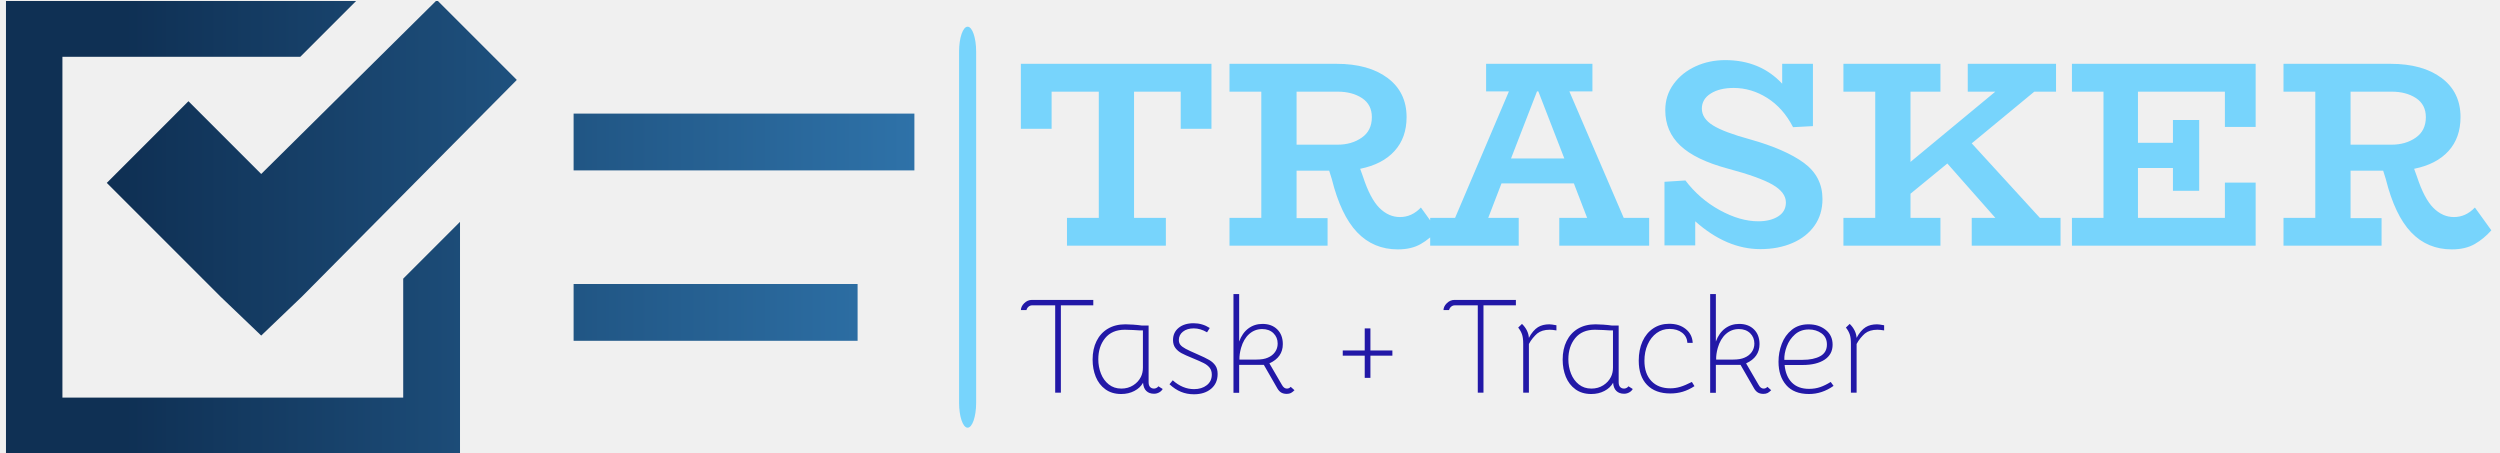
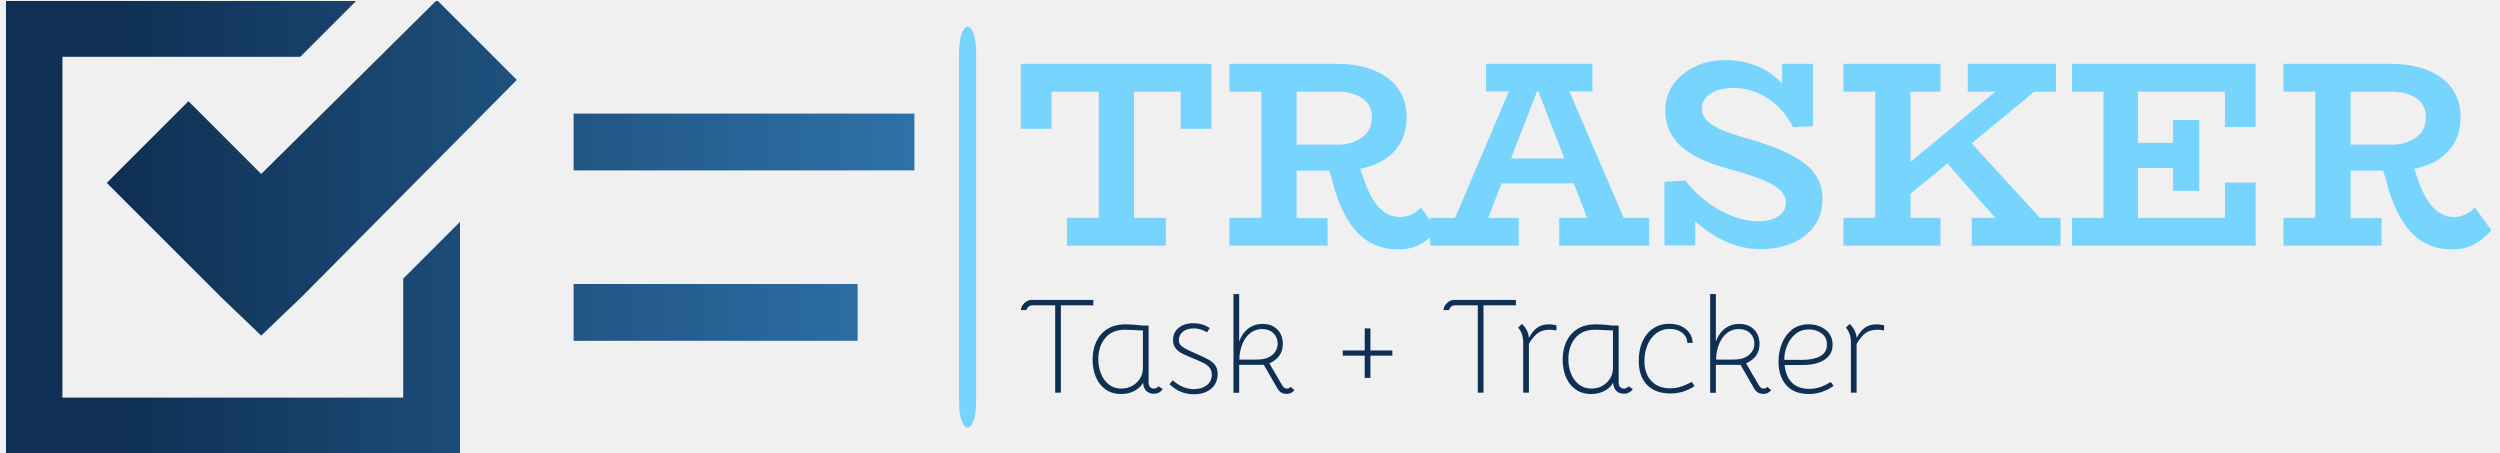
<svg xmlns="http://www.w3.org/2000/svg" version="1.1" width="1000" height="181" viewBox="0 0 1000 181">
  <g transform="matrix(1,0,0,1,-0.6060606,0.3778451)">
    <svg viewBox="0 0 396 72" data-background-color="#4b91f1" preserveAspectRatio="xMidYMid meet" height="181" width="1000">
      <g id="tight-bounds" transform="matrix(1,0,0,1,0.24,-0.150303)">
        <svg viewBox="0 0 395.52 72.301" height="72.301" width="395.52">
          <g>
            <svg viewBox="0 0 668.58 122.216" height="72.301" width="395.52">
              <g>
                <rect width="4.591" height="107.858" x="256.45" y="7.179" fill="#77d4fc" opacity="1" stroke-width="0" stroke="transparent" fill-opacity="1" class="rect-r$-0" data-fill-palette-color="primary" rx="1%" id="r$-0" data-palette-color="#77d4fc" />
              </g>
              <g transform="matrix(1,0,0,1,273.0601,16.16716)">
                <svg viewBox="0 0 395.52 89.881" height="89.881" width="395.52">
                  <g id="textblocktransform">
                    <svg viewBox="0 0 395.52 89.881" height="89.881" width="395.52" id="textblock">
                      <g>
                        <svg viewBox="0 0 395.52 50.911" height="50.911" width="395.52">
                          <g transform="matrix(1,0,0,1,0,0)">
                            <svg width="395.52" viewBox="1.6 -35 277.34 35.7" height="50.911" data-palette-color="#77d4fc">
                              <path d="M1.6-34.3L37.55-34.3 37.55-22.05 31.75-22.05 31.75-29.05 22.95-29.05 22.95-5.25 28.95-5.25 28.95 0 10.3 0 10.3-5.25 16.3-5.25 16.3-29.05 7.4-29.05 7.4-22.05 1.6-22.05 1.6-34.3ZM77.05-7.2L80.15-2.9Q78.75-1.3 77-0.3 75.25 0.7 72.7 0.7L72.7 0.7Q68.1 0.7 65.02-2.53 61.95-5.75 60.25-12.55L60.25-12.55 59.75-14.15 53.6-14.15 53.6-5.2 59.45-5.2 59.45 0 40.95 0 40.95-5.25 46.95-5.25 46.95-29.05 40.95-29.05 40.95-34.3 61.15-34.3Q67.2-34.3 70.77-31.63 74.35-28.95 74.35-24.25L74.35-24.25Q74.35-20.35 72.07-17.85 69.8-15.35 65.6-14.5L65.6-14.5 66.15-12.95Q67.5-8.85 69.22-7.13 70.95-5.4 73.1-5.4L73.1-5.4Q75.35-5.4 77.05-7.2L77.05-7.2ZM53.6-29.05L53.6-19.05 61.35-19.05Q64-19.05 65.9-20.38 67.8-21.7 67.8-24.25L67.8-24.25Q67.8-26.6 65.95-27.83 64.1-29.05 61.35-29.05L61.35-29.05 53.6-29.05ZM115.3-5.25L120.1-5.25 120.1 0 103.15 0 103.15-5.25 108.4-5.25 105.9-11.75 92.25-11.75 89.75-5.25 95.5-5.25 95.5 0 78.8 0 78.8-5.25 83.5-5.25 93.65-29.1 89.35-29.1 89.35-34.3 109.4-34.3 109.4-29.1 105.05-29.1 115.3-5.25ZM94.05-16.45L104.1-16.45 99.2-29.1 98.95-29.1 94.05-16.45ZM139.14-20.05Q145.74-18.2 149.27-15.63 152.79-13.05 152.79-8.8L152.79-8.8Q152.79-5.9 151.29-3.78 149.79-1.65 147.12-0.5 144.44 0.65 141.09 0.65L141.09 0.65Q134.69 0.65 128.79-4.6L128.79-4.6 128.79-0.05 122.99-0.05 122.99-12.05 126.94-12.3Q129.59-8.8 133.42-6.7 137.24-4.6 140.69-4.6L140.69-4.6Q142.99-4.6 144.44-5.53 145.89-6.45 145.89-8.15L145.89-8.15Q145.89-10.05 143.39-11.5 140.89-12.95 134.89-14.55L134.89-14.55Q128.79-16.2 125.97-18.88 123.14-21.55 123.14-25.55L123.14-25.55Q123.14-28.35 124.72-30.5 126.29-32.65 128.87-33.83 131.44-35 134.44-35L134.44-35Q141.04-35 145.19-30.55L145.19-30.55 145.19-34.3 150.99-34.3 150.99-22.55 147.24-22.35Q145.39-25.95 142.39-27.85 139.39-29.75 136.04-29.75L136.04-29.75Q133.39-29.75 131.72-28.7 130.04-27.65 130.04-25.85L130.04-25.85Q130.04-24 132.12-22.7 134.19-21.4 139.14-20.05L139.14-20.05ZM193.79-5.25L197.69-5.25 197.69 0 180.94 0 180.94-5.25 185.39-5.25 176.34-15.5 169.39-9.8 169.39-5.25 175.04-5.25 175.04 0 156.74 0 156.74-5.25 162.74-5.25 162.74-29.05 156.74-29.05 156.74-34.3 175.04-34.3 175.04-29.05 169.39-29.05 169.39-15.8 185.39-29.05 180.19-29.05 180.19-34.3 196.84-34.3 196.84-29.05 192.74-29.05 180.94-19.3 193.79-5.25ZM234.49-22.4L228.69-22.4 228.69-29.05 212.29-29.05 212.29-19.4 218.89-19.4 218.89-23.7 223.84-23.7 223.84-10.35 218.89-10.35 218.89-14.65 212.29-14.65 212.29-5.25 228.69-5.25 228.69-11.9 234.49-11.9 234.49 0 199.84 0 199.84-5.25 205.79-5.25 205.79-29.05 199.84-29.05 199.84-34.3 234.49-34.3 234.49-22.4ZM275.84-7.2L278.94-2.9Q277.54-1.3 275.79-0.3 274.04 0.7 271.49 0.7L271.49 0.7Q266.88 0.7 263.81-2.53 260.74-5.75 259.04-12.55L259.04-12.55 258.54-14.15 252.39-14.15 252.39-5.2 258.24-5.2 258.24 0 239.74 0 239.74-5.25 245.74-5.25 245.74-29.05 239.74-29.05 239.74-34.3 259.94-34.3Q265.99-34.3 269.56-31.63 273.13-28.95 273.13-24.25L273.13-24.25Q273.13-20.35 270.86-17.85 268.59-15.35 264.38-14.5L264.38-14.5 264.94-12.95Q266.29-8.85 268.01-7.13 269.74-5.4 271.88-5.4L271.88-5.4Q274.13-5.4 275.84-7.2L275.84-7.2ZM252.39-29.05L252.39-19.05 260.13-19.05Q262.79-19.05 264.69-20.38 266.59-21.7 266.59-24.25L266.59-24.25Q266.59-26.6 264.74-27.83 262.88-29.05 260.13-29.05L260.13-29.05 252.39-29.05Z" opacity="1" transform="matrix(1,0,0,1,0,0)" fill="#77d4fc" class="wordmark-text-0" data-fill-palette-color="primary" id="text-0" />
                            </svg>
                          </g>
                        </svg>
                      </g>
                      <g transform="matrix(1,0,0,1,0,62.92941)">
                        <svg viewBox="0 0 232.21 26.952" height="26.952" width="232.21">
                          <g transform="matrix(1,0,0,1,0,0)">
-                             <svg width="232.21" viewBox="1.85 -36.4 318.32 36.95" height="26.952" data-palette-color="#2218a7">
-                               <path d="M14.5-32.25L6.05-32.25Q5.25-32.25 4.67-31.75 4.1-31.25 3.9-30.5L3.9-30.5 1.85-30.5Q1.9-31.85 3.05-33L3.05-33Q4.3-34.25 5.9-34.25L5.9-34.25 28.55-34.25 28.55-32.25 16.6-32.25 16.6-0.05 14.5-0.05 14.5-32.25ZM52.55-2.4L54.15-1.4Q53.65-0.55 52.77-0.1 51.9 0.35 50.95 0.35L50.95 0.35Q49.15 0.35 48.1-0.68 47.05-1.7 46.9-3.7L46.9-3.7Q45.85-1.8 43.7-0.68 41.55 0.45 38.85 0.45L38.85 0.45Q35.4 0.45 33.02-1.28 30.65-3 29.47-5.88 28.3-8.75 28.3-12.25L28.3-12.25Q28.3-16.15 29.75-19.07 31.2-22 33.92-23.63 36.65-25.25 40.4-25.25L40.4-25.25Q41.55-25.25 43.32-25.13 45.1-25 46.45-24.8L46.45-24.8 48.95-24.8 48.95-3.9Q48.95-2.7 49.5-2.13 50.05-1.55 50.95-1.55L50.95-1.55Q51.4-1.55 51.87-1.8 52.35-2.05 52.55-2.4L52.55-2.4ZM46.85-9.3L46.85-23Q46.05-22.95 43.25-23.15L43.25-23.15 40.2-23.25Q35.45-23.25 32.92-20.15 30.4-17.05 30.4-12.35L30.4-12.35Q30.4-9.55 31.37-7.08 32.35-4.6 34.27-3.08 36.2-1.55 38.9-1.55L38.9-1.55Q41.35-1.55 43.25-2.75 45.15-3.95 46.1-5.85L46.1-5.85Q46.85-7.35 46.85-9.3L46.85-9.3ZM65.65 0.55Q63.1 0.55 60.9-0.35 58.7-1.25 56.65-3.15L56.65-3.15 57.85-4.6Q61.5-1.35 65.7-1.35L65.7-1.35Q68.55-1.35 70.4-2.8 72.25-4.25 72.25-6.7L72.25-6.7Q72.25-8.25 71.45-9.25 70.65-10.25 69.27-10.95 67.9-11.65 65.1-12.8L65.1-12.8Q62.5-13.85 61.1-14.6 59.7-15.35 58.82-16.53 57.95-17.7 57.95-19.45L57.95-19.45Q57.95-22.25 60.02-23.95 62.1-25.65 65.55-25.65L65.55-25.65Q68.75-25.65 71.5-23.9L71.5-23.9 70.5-22.3Q68.05-23.75 65.6-23.75L65.6-23.75Q63.15-23.75 61.62-22.55 60.1-21.35 60.1-19.45L60.1-19.45Q60.1-18.4 60.67-17.68 61.25-16.95 62.6-16.23 63.95-15.5 66.85-14.25L66.85-14.25Q69.85-12.95 71.3-12.1 72.75-11.25 73.57-10.05 74.4-8.85 74.4-6.95L74.4-6.95Q74.4-3.5 72-1.48 69.6 0.55 65.65 0.55L65.65 0.55ZM80.24-36.4L82.34-36.4 82.34-18.9Q83.49-22.05 85.74-23.73 87.99-25.4 90.94-25.4L90.94-25.4Q94.34-25.4 96.39-23.38 98.44-21.35 98.44-17.95L98.44-17.95Q98.44-13.1 93.49-10.85L93.49-10.85 98.09-2.95Q98.84-1.55 99.94-1.55L99.94-1.55Q100.79-1.55 101.34-2.2L101.34-2.2 102.74-0.95Q102.04-0.25 101.42 0.08 100.79 0.4 99.89 0.4L99.89 0.4Q98.74 0.4 97.92-0.05 97.09-0.5 96.44-1.6L96.44-1.6 91.44-10.3 82.34-10.3 82.34 0 80.24 0 80.24-36.4ZM88.74-12.25Q91.34-12.25 92.89-12.95L92.89-12.95Q94.59-13.65 95.57-15.03 96.54-16.4 96.54-18.15L96.54-18.15Q96.54-20.45 94.97-21.98 93.39-23.5 90.84-23.5L90.84-23.5Q88.09-23.5 86.04-21.68 83.99-19.85 83.04-16.55L83.04-16.55Q82.39-14.2 82.44-12.25L82.44-12.25 88.74-12.25ZM128.64-5.5L128.64-13.7 120.54-13.7 120.54-15.6 128.64-15.6 128.64-23.75 130.74-23.75 130.74-15.6 138.84-15.6 138.84-13.7 130.74-13.7 130.74-5.5 128.64-5.5ZM170.33-32.25L161.88-32.25Q161.08-32.25 160.51-31.75 159.93-31.25 159.73-30.5L159.73-30.5 157.68-30.5Q157.73-31.85 158.88-33L158.88-33Q160.13-34.25 161.73-34.25L161.73-34.25 184.38-34.25 184.38-32.25 172.43-32.25 172.43-0.05 170.33-0.05 170.33-32.25ZM196.73-25.25Q197.43-25.25 199.33-24.9L199.33-24.9 199.33-23Q197.88-23.25 196.83-23.25L196.83-23.25Q193.98-23.25 192.23-21.85L192.23-21.85Q191.48-21.2 190.63-20.18 189.78-19.15 189.18-18L189.18-18 189.18-0.05 187.08-0.05 187.08-18.1Q187.08-20.3 186.63-21.58 186.18-22.85 185.23-24.05L185.23-24.05 186.63-25.4Q187.73-24.35 188.41-23.03 189.08-21.7 189.18-20.25L189.18-20.25Q189.83-21.55 190.73-22.6 191.63-23.65 192.53-24.2L192.53-24.2Q194.23-25.25 196.73-25.25L196.73-25.25ZM225.88-2.4L227.48-1.4Q226.98-0.55 226.1-0.1 225.23 0.35 224.28 0.35L224.28 0.35Q222.48 0.35 221.43-0.68 220.38-1.7 220.23-3.7L220.23-3.7Q219.18-1.8 217.03-0.68 214.88 0.45 212.18 0.45L212.18 0.45Q208.73 0.45 206.35-1.28 203.98-3 202.8-5.88 201.63-8.75 201.63-12.25L201.63-12.25Q201.63-16.15 203.08-19.07 204.53-22 207.25-23.63 209.98-25.25 213.73-25.25L213.73-25.25Q214.88-25.25 216.65-25.13 218.43-25 219.78-24.8L219.78-24.8 222.28-24.8 222.28-3.9Q222.28-2.7 222.83-2.13 223.38-1.55 224.28-1.55L224.28-1.55Q224.73-1.55 225.2-1.8 225.68-2.05 225.88-2.4L225.88-2.4ZM220.18-9.3L220.18-23Q219.38-22.95 216.58-23.15L216.58-23.15 213.53-23.25Q208.78-23.25 206.25-20.15 203.73-17.05 203.73-12.35L203.73-12.35Q203.73-9.55 204.7-7.08 205.68-4.6 207.6-3.08 209.53-1.55 212.23-1.55L212.23-1.55Q214.68-1.55 216.58-2.75 218.48-3.95 219.43-5.85L219.43-5.85Q220.18-7.35 220.18-9.3L220.18-9.3ZM241.33 0.25Q235.78 0.25 232.73-2.93 229.68-6.1 229.68-11.85L229.68-11.85Q229.68-15.9 231.08-18.98 232.48-22.05 235.03-23.75 237.58-25.45 240.93-25.45L240.93-25.45Q244.63-25.45 247.03-23.5 249.43-21.55 249.58-18.4L249.58-18.4 247.63-18.4Q247.48-20.75 245.68-22.15 243.88-23.55 241.03-23.55L241.03-23.55Q238.38-23.55 236.28-22.03 234.18-20.5 232.98-17.82 231.78-15.15 231.78-11.8L231.78-11.8Q231.78-7.05 234.33-4.35 236.88-1.65 241.33-1.65L241.33-1.65Q243.18-1.65 244.95-2.18 246.73-2.7 249.28-4L249.28-4 250.23-2.45Q248.08-1.05 245.93-0.4 243.78 0.25 241.33 0.25L241.33 0.25ZM256.02-36.4L258.12-36.4 258.12-18.9Q259.27-22.05 261.52-23.73 263.77-25.4 266.72-25.4L266.72-25.4Q270.12-25.4 272.17-23.38 274.22-21.35 274.22-17.95L274.22-17.95Q274.22-13.1 269.27-10.85L269.27-10.85 273.87-2.95Q274.62-1.55 275.72-1.55L275.72-1.55Q276.57-1.55 277.12-2.2L277.12-2.2 278.52-0.95Q277.82-0.25 277.2 0.08 276.57 0.4 275.67 0.4L275.67 0.4Q274.52 0.4 273.7-0.05 272.87-0.5 272.22-1.6L272.22-1.6 267.22-10.3 258.12-10.3 258.12 0 256.02 0 256.02-36.4ZM264.52-12.25Q267.12-12.25 268.67-12.95L268.67-12.95Q270.37-13.65 271.35-15.03 272.32-16.4 272.32-18.15L272.32-18.15Q272.32-20.45 270.75-21.98 269.17-23.5 266.62-23.5L266.62-23.5Q263.87-23.5 261.82-21.68 259.77-19.85 258.82-16.55L258.82-16.55Q258.17-14.2 258.22-12.25L258.22-12.25 264.52-12.25ZM292.47 0.45Q286.92 0.45 284.07-2.83 281.22-6.1 281.22-11.45L281.22-11.45Q281.22-14.9 282.42-18.05 283.62-21.2 286.12-23.23 288.62-25.25 292.27-25.25L292.27-25.25Q296.07-25.25 298.62-23.2 301.17-21.15 301.17-17.75L301.17-17.75Q301.17-14.15 298.2-12.2 295.22-10.25 290.12-10.25L290.12-10.25 283.47-10.25Q283.87-6.05 286.17-3.75 288.47-1.45 292.47-1.45L292.47-1.45Q294.72-1.45 296.6-2.1 298.47-2.75 300.47-4L300.47-4 301.52-2.55Q297.27 0.45 292.47 0.45L292.47 0.45ZM290.12-12.15Q294.12-12.15 296.6-13.5 299.07-14.85 299.07-17.8L299.07-17.8Q299.07-20.5 297.07-21.93 295.07-23.35 292.42-23.35L292.42-23.35Q289.37-23.35 287.3-21.53 285.22-19.7 284.25-17.07 283.27-14.45 283.37-12.15L283.37-12.15 290.12-12.15ZM317.57-25.25Q318.27-25.25 320.17-24.9L320.17-24.9 320.17-23Q318.72-23.25 317.67-23.25L317.67-23.25Q314.82-23.25 313.07-21.85L313.07-21.85Q312.32-21.2 311.47-20.18 310.62-19.15 310.02-18L310.02-18 310.02-0.05 307.92-0.05 307.92-18.1Q307.92-20.3 307.47-21.58 307.02-22.85 306.07-24.05L306.07-24.05 307.47-25.4Q308.57-24.35 309.24-23.03 309.92-21.7 310.02-20.25L310.02-20.25Q310.67-21.55 311.57-22.6 312.47-23.65 313.37-24.2L313.37-24.2Q315.07-25.25 317.57-25.25L317.57-25.25Z" opacity="1" transform="matrix(1,0,0,1,0,0)" fill="#2218a7" class="slogan-text-1" data-fill-palette-color="secondary" id="text-1" />
+                             <svg width="232.21" viewBox="1.85 -36.4 318.32 36.95" height="26.952" data-palette-color="#0f3054">
+                               <path d="M14.5-32.25L6.05-32.25Q5.25-32.25 4.67-31.75 4.1-31.25 3.9-30.5L3.9-30.5 1.85-30.5Q1.9-31.85 3.05-33L3.05-33Q4.3-34.25 5.9-34.25L5.9-34.25 28.55-34.25 28.55-32.25 16.6-32.25 16.6-0.05 14.5-0.05 14.5-32.25ZM52.55-2.4L54.15-1.4Q53.65-0.55 52.77-0.1 51.9 0.35 50.95 0.35L50.95 0.35Q49.15 0.35 48.1-0.68 47.05-1.7 46.9-3.7L46.9-3.7Q45.85-1.8 43.7-0.68 41.55 0.45 38.85 0.45L38.85 0.45Q35.4 0.45 33.02-1.28 30.65-3 29.47-5.88 28.3-8.75 28.3-12.25L28.3-12.25Q28.3-16.15 29.75-19.07 31.2-22 33.92-23.63 36.65-25.25 40.4-25.25L40.4-25.25Q41.55-25.25 43.32-25.13 45.1-25 46.45-24.8L46.45-24.8 48.95-24.8 48.95-3.9Q48.95-2.7 49.5-2.13 50.05-1.55 50.95-1.55L50.95-1.55Q51.4-1.55 51.87-1.8 52.35-2.05 52.55-2.4L52.55-2.4ZM46.85-9.3L46.85-23Q46.05-22.95 43.25-23.15L43.25-23.15 40.2-23.25Q35.45-23.25 32.92-20.15 30.4-17.05 30.4-12.35L30.4-12.35Q30.4-9.55 31.37-7.08 32.35-4.6 34.27-3.08 36.2-1.55 38.9-1.55L38.9-1.55Q41.35-1.55 43.25-2.75 45.15-3.95 46.1-5.85L46.1-5.85Q46.85-7.35 46.85-9.3L46.85-9.3ZM65.65 0.55Q63.1 0.55 60.9-0.35 58.7-1.25 56.65-3.15L56.65-3.15 57.85-4.6Q61.5-1.35 65.7-1.35L65.7-1.35Q68.55-1.35 70.4-2.8 72.25-4.25 72.25-6.7L72.25-6.7Q72.25-8.25 71.45-9.25 70.65-10.25 69.27-10.95 67.9-11.65 65.1-12.8L65.1-12.8Q62.5-13.85 61.1-14.6 59.7-15.35 58.82-16.53 57.95-17.7 57.95-19.45L57.95-19.45Q57.95-22.25 60.02-23.95 62.1-25.65 65.55-25.65L65.55-25.65Q68.75-25.65 71.5-23.9L71.5-23.9 70.5-22.3Q68.05-23.75 65.6-23.75L65.6-23.75Q63.15-23.75 61.62-22.55 60.1-21.35 60.1-19.45L60.1-19.45Q60.1-18.4 60.67-17.68 61.25-16.95 62.6-16.23 63.95-15.5 66.85-14.25L66.85-14.25Q69.85-12.95 71.3-12.1 72.75-11.25 73.57-10.05 74.4-8.85 74.4-6.95L74.4-6.95Q74.4-3.5 72-1.48 69.6 0.55 65.65 0.55L65.65 0.55ZM80.24-36.4L82.34-36.4 82.34-18.9Q83.49-22.05 85.74-23.73 87.99-25.4 90.94-25.4L90.94-25.4Q94.34-25.4 96.39-23.38 98.44-21.35 98.44-17.95L98.44-17.95Q98.44-13.1 93.49-10.85L93.49-10.85 98.09-2.95Q98.84-1.55 99.94-1.55L99.94-1.55Q100.79-1.55 101.34-2.2L101.34-2.2 102.74-0.95Q102.04-0.25 101.42 0.08 100.79 0.4 99.89 0.4L99.89 0.4Q98.74 0.4 97.92-0.05 97.09-0.5 96.44-1.6L96.44-1.6 91.44-10.3 82.34-10.3 82.34 0 80.24 0 80.24-36.4ZM88.74-12.25Q91.34-12.25 92.89-12.95L92.89-12.95Q94.59-13.65 95.57-15.03 96.54-16.4 96.54-18.15L96.54-18.15Q96.54-20.45 94.97-21.98 93.39-23.5 90.84-23.5L90.84-23.5Q88.09-23.5 86.04-21.68 83.99-19.85 83.04-16.55L83.04-16.55Q82.39-14.2 82.44-12.25L82.44-12.25 88.74-12.25ZM128.64-5.5L128.64-13.7 120.54-13.7 120.54-15.6 128.64-15.6 128.64-23.75 130.74-23.75 130.74-15.6 138.84-15.6 138.84-13.7 130.74-13.7 130.74-5.5 128.64-5.5ZM170.33-32.25L161.88-32.25Q161.08-32.25 160.51-31.75 159.93-31.25 159.73-30.5L159.73-30.5 157.68-30.5Q157.73-31.85 158.88-33L158.88-33Q160.13-34.25 161.73-34.25L161.73-34.25 184.38-34.25 184.38-32.25 172.43-32.25 172.43-0.05 170.33-0.05 170.33-32.25ZM196.73-25.25Q197.43-25.25 199.33-24.9L199.33-24.9 199.33-23Q197.88-23.25 196.83-23.25L196.83-23.25Q193.98-23.25 192.23-21.85L192.23-21.85Q191.48-21.2 190.63-20.18 189.78-19.15 189.18-18L189.18-18 189.18-0.05 187.08-0.05 187.08-18.1Q187.08-20.3 186.63-21.58 186.18-22.85 185.23-24.05L185.23-24.05 186.63-25.4Q187.73-24.35 188.41-23.03 189.08-21.7 189.18-20.25L189.18-20.25Q189.83-21.55 190.73-22.6 191.63-23.65 192.53-24.2L192.53-24.2Q194.23-25.25 196.73-25.25L196.73-25.25ZM225.88-2.4L227.48-1.4Q226.98-0.55 226.1-0.1 225.23 0.35 224.28 0.35L224.28 0.35Q222.48 0.35 221.43-0.68 220.38-1.7 220.23-3.7L220.23-3.7Q219.18-1.8 217.03-0.68 214.88 0.45 212.18 0.45L212.18 0.45Q208.73 0.45 206.35-1.28 203.98-3 202.8-5.88 201.63-8.75 201.63-12.25L201.63-12.25Q201.63-16.15 203.08-19.07 204.53-22 207.25-23.63 209.98-25.25 213.73-25.25L213.73-25.25Q214.88-25.25 216.65-25.13 218.43-25 219.78-24.8L219.78-24.8 222.28-24.8 222.28-3.9Q222.28-2.7 222.83-2.13 223.38-1.55 224.28-1.55L224.28-1.55Q224.73-1.55 225.2-1.8 225.68-2.05 225.88-2.4L225.88-2.4ZM220.18-9.3L220.18-23Q219.38-22.95 216.58-23.15L216.58-23.15 213.53-23.25Q208.78-23.25 206.25-20.15 203.73-17.05 203.73-12.35L203.73-12.35Q203.73-9.55 204.7-7.08 205.68-4.6 207.6-3.08 209.53-1.55 212.23-1.55L212.23-1.55Q214.68-1.55 216.58-2.75 218.48-3.95 219.43-5.85L219.43-5.85Q220.18-7.35 220.18-9.3L220.18-9.3ZM241.33 0.25Q235.78 0.25 232.73-2.93 229.68-6.1 229.68-11.85L229.68-11.85Q229.68-15.9 231.08-18.98 232.48-22.05 235.03-23.75 237.58-25.45 240.93-25.45L240.93-25.45Q244.63-25.45 247.03-23.5 249.43-21.55 249.58-18.4L249.58-18.4 247.63-18.4Q247.48-20.75 245.68-22.15 243.88-23.55 241.03-23.55L241.03-23.55Q238.38-23.55 236.28-22.03 234.18-20.5 232.98-17.82 231.78-15.15 231.78-11.8L231.78-11.8Q231.78-7.05 234.33-4.35 236.88-1.65 241.33-1.65L241.33-1.65Q243.18-1.65 244.95-2.18 246.73-2.7 249.28-4L249.28-4 250.23-2.45Q248.08-1.05 245.93-0.4 243.78 0.25 241.33 0.25L241.33 0.25ZM256.02-36.4L258.12-36.4 258.12-18.9Q259.27-22.05 261.52-23.73 263.77-25.4 266.72-25.4L266.72-25.4Q270.12-25.4 272.17-23.38 274.22-21.35 274.22-17.95L274.22-17.95Q274.22-13.1 269.27-10.85L269.27-10.85 273.87-2.95Q274.62-1.55 275.72-1.55L275.72-1.55Q276.57-1.55 277.12-2.2L277.12-2.2 278.52-0.95Q277.82-0.25 277.2 0.08 276.57 0.4 275.67 0.4L275.67 0.4Q274.52 0.4 273.7-0.05 272.87-0.5 272.22-1.6L272.22-1.6 267.22-10.3 258.12-10.3 258.12 0 256.02 0 256.02-36.4ZM264.52-12.25Q267.12-12.25 268.67-12.95L268.67-12.95Q270.37-13.65 271.35-15.03 272.32-16.4 272.32-18.15L272.32-18.15Q272.32-20.45 270.75-21.98 269.17-23.5 266.62-23.5L266.62-23.5Q263.87-23.5 261.82-21.68 259.77-19.85 258.82-16.55L258.82-16.55Q258.17-14.2 258.22-12.25L258.22-12.25 264.52-12.25ZM292.47 0.45Q286.92 0.45 284.07-2.83 281.22-6.1 281.22-11.45L281.22-11.45Q281.22-14.9 282.42-18.05 283.62-21.2 286.12-23.23 288.62-25.25 292.27-25.25L292.27-25.25Q296.07-25.25 298.62-23.2 301.17-21.15 301.17-17.75L301.17-17.75Q301.17-14.15 298.2-12.2 295.22-10.25 290.12-10.25L290.12-10.25 283.47-10.25Q283.87-6.05 286.17-3.75 288.47-1.45 292.47-1.45L292.47-1.45Q294.72-1.45 296.6-2.1 298.47-2.75 300.47-4L300.47-4 301.52-2.55Q297.27 0.45 292.47 0.45L292.47 0.45ZM290.12-12.15Q294.12-12.15 296.6-13.5 299.07-14.85 299.07-17.8L299.07-17.8Q299.07-20.5 297.07-21.93 295.07-23.35 292.42-23.35L292.42-23.35Q289.37-23.35 287.3-21.53 285.22-19.7 284.25-17.07 283.27-14.45 283.37-12.15L283.37-12.15 290.12-12.15ZM317.57-25.25Q318.27-25.25 320.17-24.9L320.17-24.9 320.17-23Q318.72-23.25 317.67-23.25L317.67-23.25Q314.82-23.25 313.07-21.85L313.07-21.85Q312.32-21.2 311.47-20.18 310.62-19.15 310.02-18L310.02-18 310.02-0.05 307.92-0.05 307.92-18.1Q307.92-20.3 307.47-21.58 307.02-22.85 306.07-24.05L306.07-24.05 307.47-25.4Q308.57-24.35 309.24-23.03 309.92-21.7 310.02-20.25L310.02-20.25Q310.67-21.55 311.57-22.6 312.47-23.65 313.37-24.2L313.37-24.2Q315.07-25.25 317.57-25.25L317.57-25.25Z" opacity="1" transform="matrix(1,0,0,1,0,0)" fill="#0f3054" class="slogan-text-1" data-fill-palette-color="secondary" id="text-1" />
                            </svg>
                          </g>
                        </svg>
                      </g>
                    </svg>
                  </g>
                </svg>
              </g>
              <g>
                <svg viewBox="0 0 244.431 122.216" height="122.216" width="244.431">
                  <g>
                    <svg version="1.1" data-icon="task" data-container-transform="translate(0 4)" viewBox="0 4 16 8" x="0" y="0" height="122.216" width="244.431" class="icon-icon-0" data-fill-palette-color="accent" id="icon-0" />
                  </g>
                </svg>
              </g>
            </svg>
          </g>
          <defs />
-           <mask id="6298ff2f-3eb4-4254-92d0-d7833dde9fa4">
-             <g id="SvgjsG1051">
+           <mask id="3c91b2bc-bcd8-4771-86ad-f2f4f3c32e01">
+             <g id="SvgjsG1514">
              <svg viewBox="0 0 395.52 72.301" height="72.301" width="395.52">
                <g>
                  <svg viewBox="0 0 668.58 122.216" height="72.301" width="395.52">
                    <g />
                    <g transform="matrix(1,0,0,1,273.0601,16.16716)">
                      <svg viewBox="0 0 395.52 89.881" height="89.881" width="395.52">
-                         <g id="SvgjsG1049">
-                           <svg viewBox="0 0 395.52 89.881" height="89.881" width="395.52" id="SvgjsSvg1048">
+                         <g id="SvgjsG1512">
+                           <svg viewBox="0 0 395.52 89.881" height="89.881" width="395.52" id="SvgjsSvg1511">
                            <g>
                              <svg viewBox="0 0 395.52 50.911" height="50.911" width="395.52">
                                <g transform="matrix(1,0,0,1,0,0)">
                                  <svg width="395.52" viewBox="1.6 -35 277.34 35.7" height="50.911" data-palette-color="#77d4fc" />
                                </g>
                              </svg>
                            </g>
                            <g transform="matrix(1,0,0,1,0,62.92941)">
                              <svg viewBox="0 0 232.21 26.952" height="26.952" width="232.21">
                                <g transform="matrix(1,0,0,1,0,0)">
-                                   <svg width="232.21" viewBox="1.85 -36.4 318.32 36.95" height="26.952" data-palette-color="#2218a7" />
+                                   <svg width="232.21" viewBox="1.85 -36.4 318.32 36.95" height="26.952" data-palette-color="#0f3054" />
                                </g>
                              </svg>
                            </g>
                          </svg>
                        </g>
                      </svg>
                    </g>
                    <g>
                      <svg viewBox="0 0 244.431 122.216" height="122.216" width="244.431">
                        <g>
-                           <svg version="1.1" data-icon="task" data-container-transform="translate(0 4)" viewBox="0 4 16 8" x="0" y="0" height="122.216" width="244.431" class="icon-icon-0" data-fill-palette-color="accent" id="SvgjsSvg1045">
+                           <svg version="1.1" data-icon="task" data-container-transform="translate(0 4)" viewBox="0 4 16 8" x="0" y="0" height="122.216" width="244.431" class="icon-icon-0" data-fill-palette-color="accent" id="SvgjsSvg1508">
                            <path d="M0 0v8h8v-4.094l-1 1v2.094h-6v-6h4.188l1-1h-6.188z m7.594 0l-3.094 3.063-1.281-1.281-1.438 1.438 2 2 0.719 0.688 0.719-0.688 3.781-3.813-1.406-1.406z m2.406 2v1h6v-1h-6z m0 3v1h5v-1h-5z" transform="translate(0 4)" fill="white" />
                          </svg>
                        </g>
                      </svg>
                    </g>
                  </svg>
                </g>
                <defs>
                  <mask />
                </defs>
              </svg>
            </g>
          </mask>
-           <linearGradient x1="0.054" x2="0.941" y1="0.5" y2="0.5" id="00c332ea-0571-4ccb-8f81-d28c28732c8b">
+           <linearGradient x1="0.054" x2="0.941" y1="0.5" y2="0.5" id="52798c4a-f223-48d8-a485-e8de363bef1d">
            <stop stop-color="#0f3054" offset="0" />
            <stop stop-color="#3b8dcb" offset="0.498" />
            <stop stop-color="#0f3054" offset="1" />
          </linearGradient>
-           <rect width="395.52" height="72.301" fill="url(#00c332ea-0571-4ccb-8f81-d28c28732c8b)" mask="url(#6298ff2f-3eb4-4254-92d0-d7833dde9fa4)" data-fill-palette-color="accent" />
+           <rect width="395.52" height="72.301" fill="url(#52798c4a-f223-48d8-a485-e8de363bef1d)" mask="url(#3c91b2bc-bcd8-4771-86ad-f2f4f3c32e01)" data-fill-palette-color="accent" />
        </svg>
        <rect width="395.52" height="72.301" fill="none" stroke="none" visibility="hidden" />
      </g>
    </svg>
  </g>
</svg>
